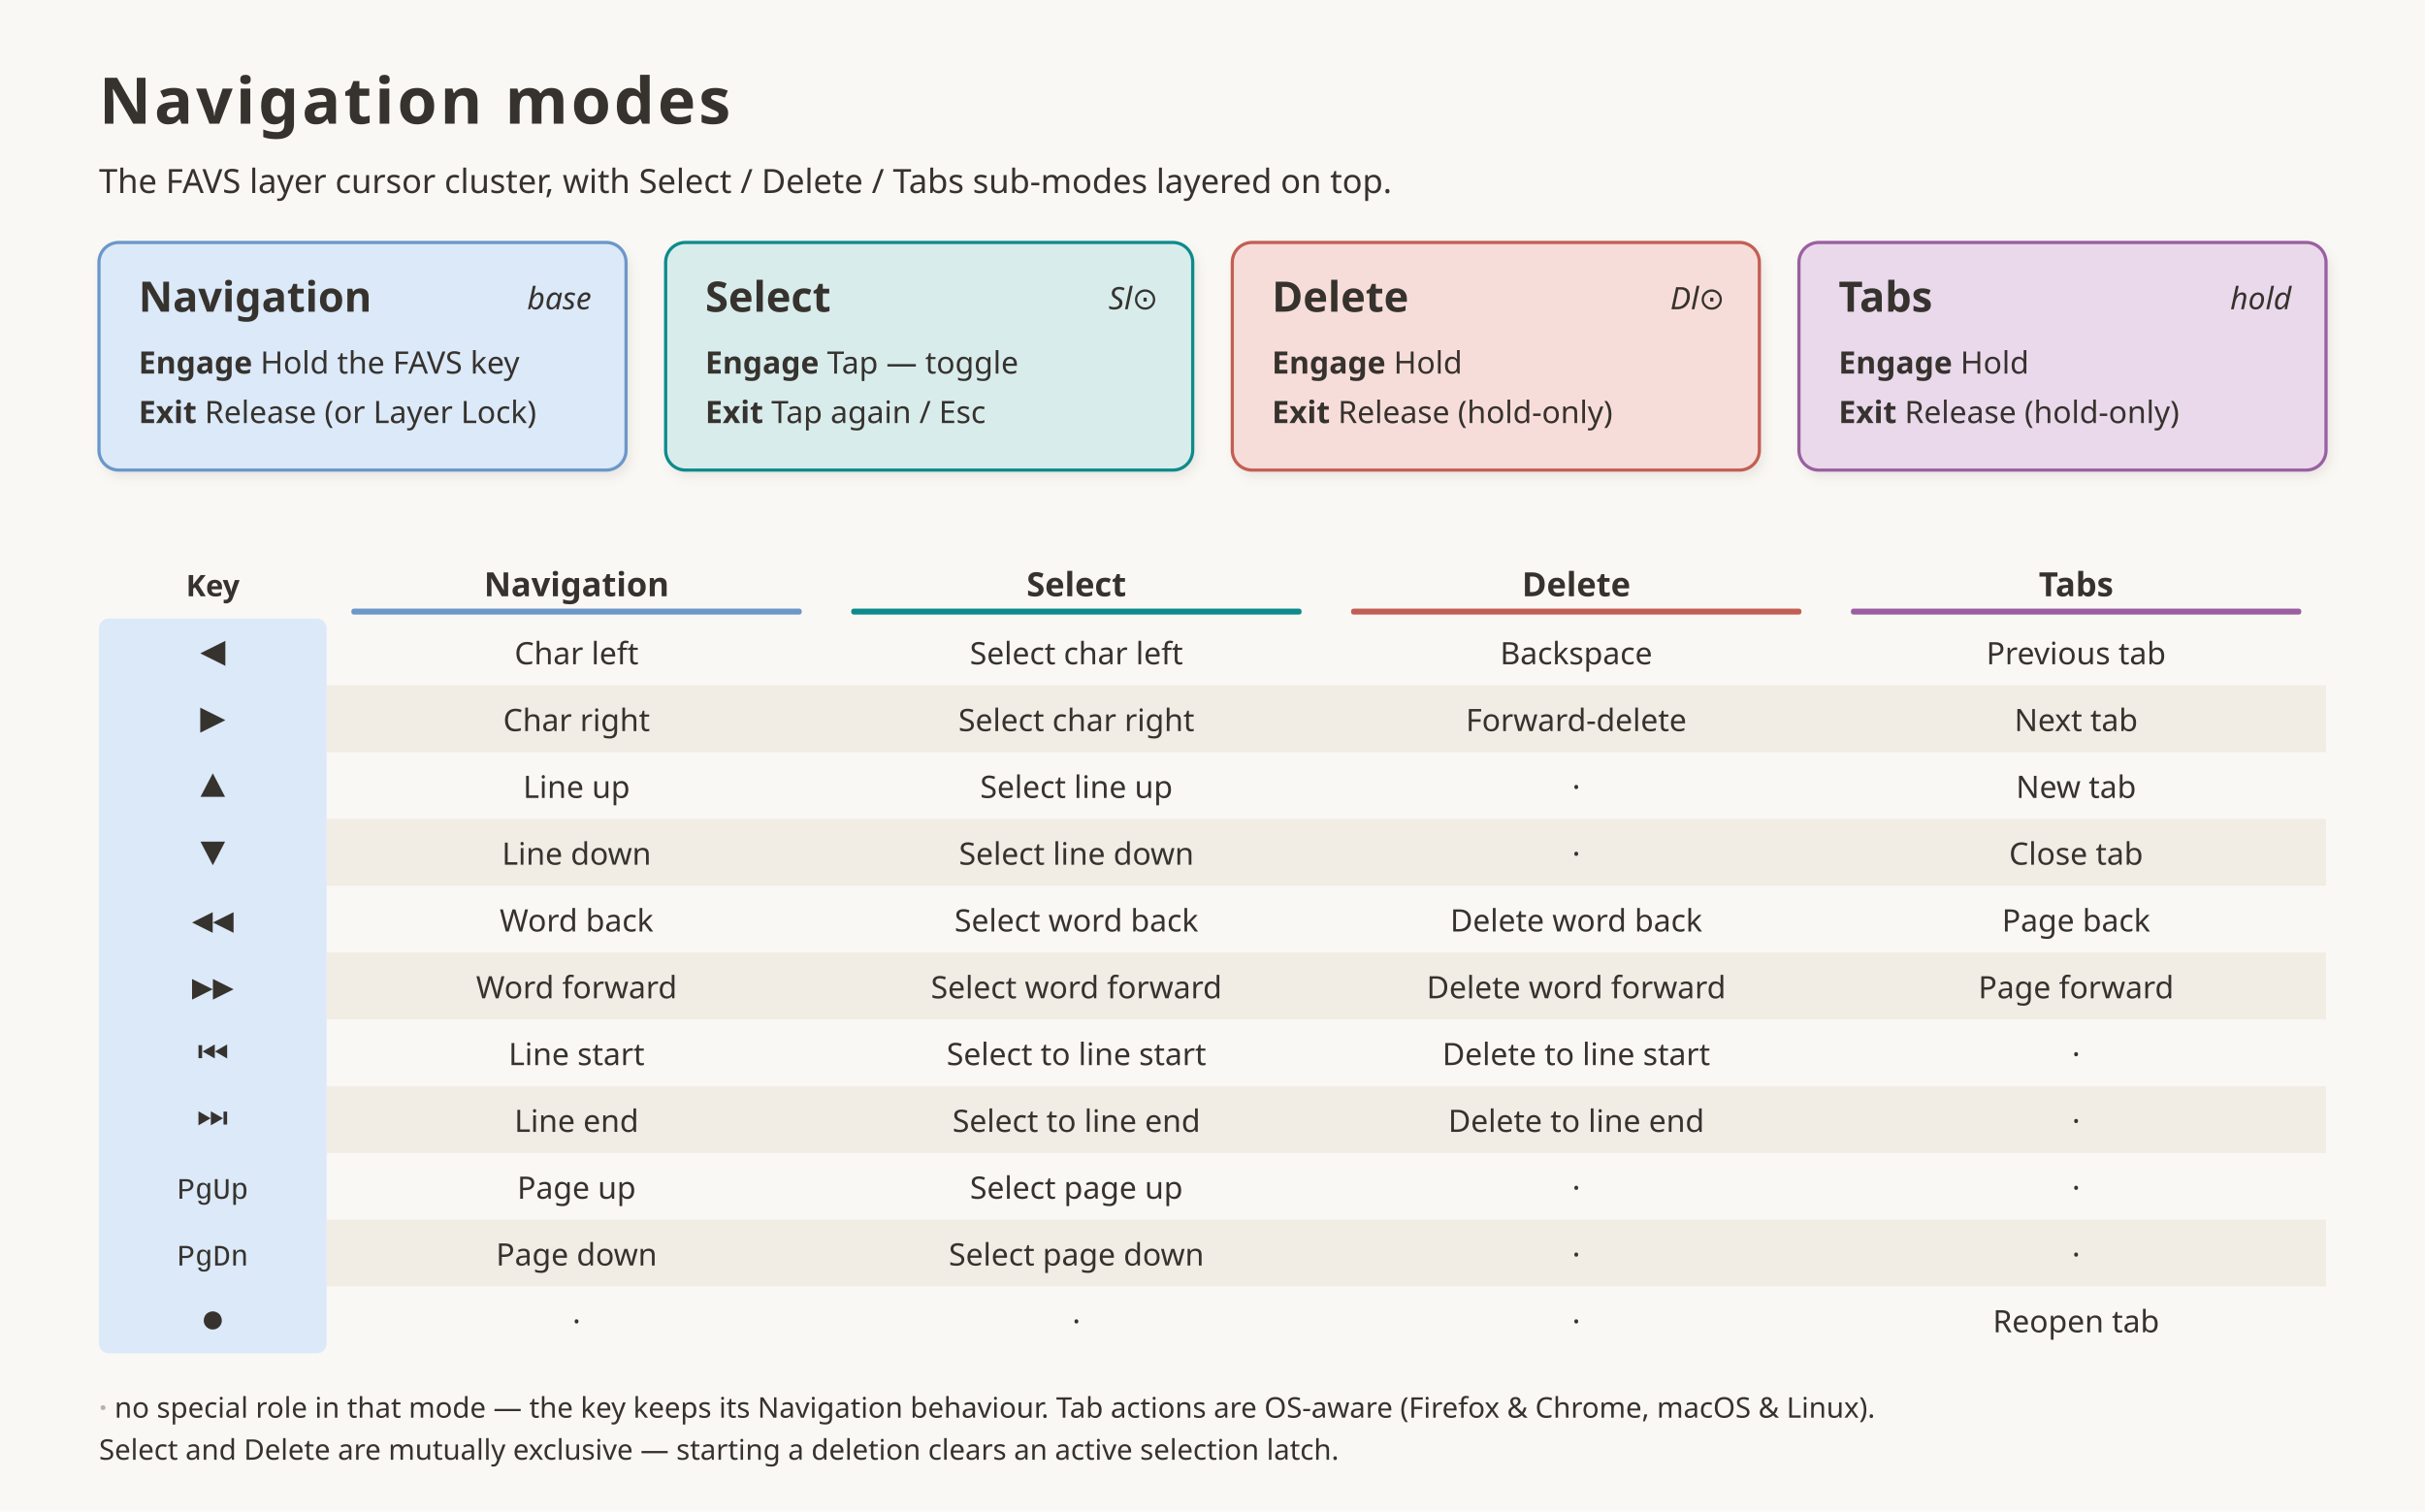
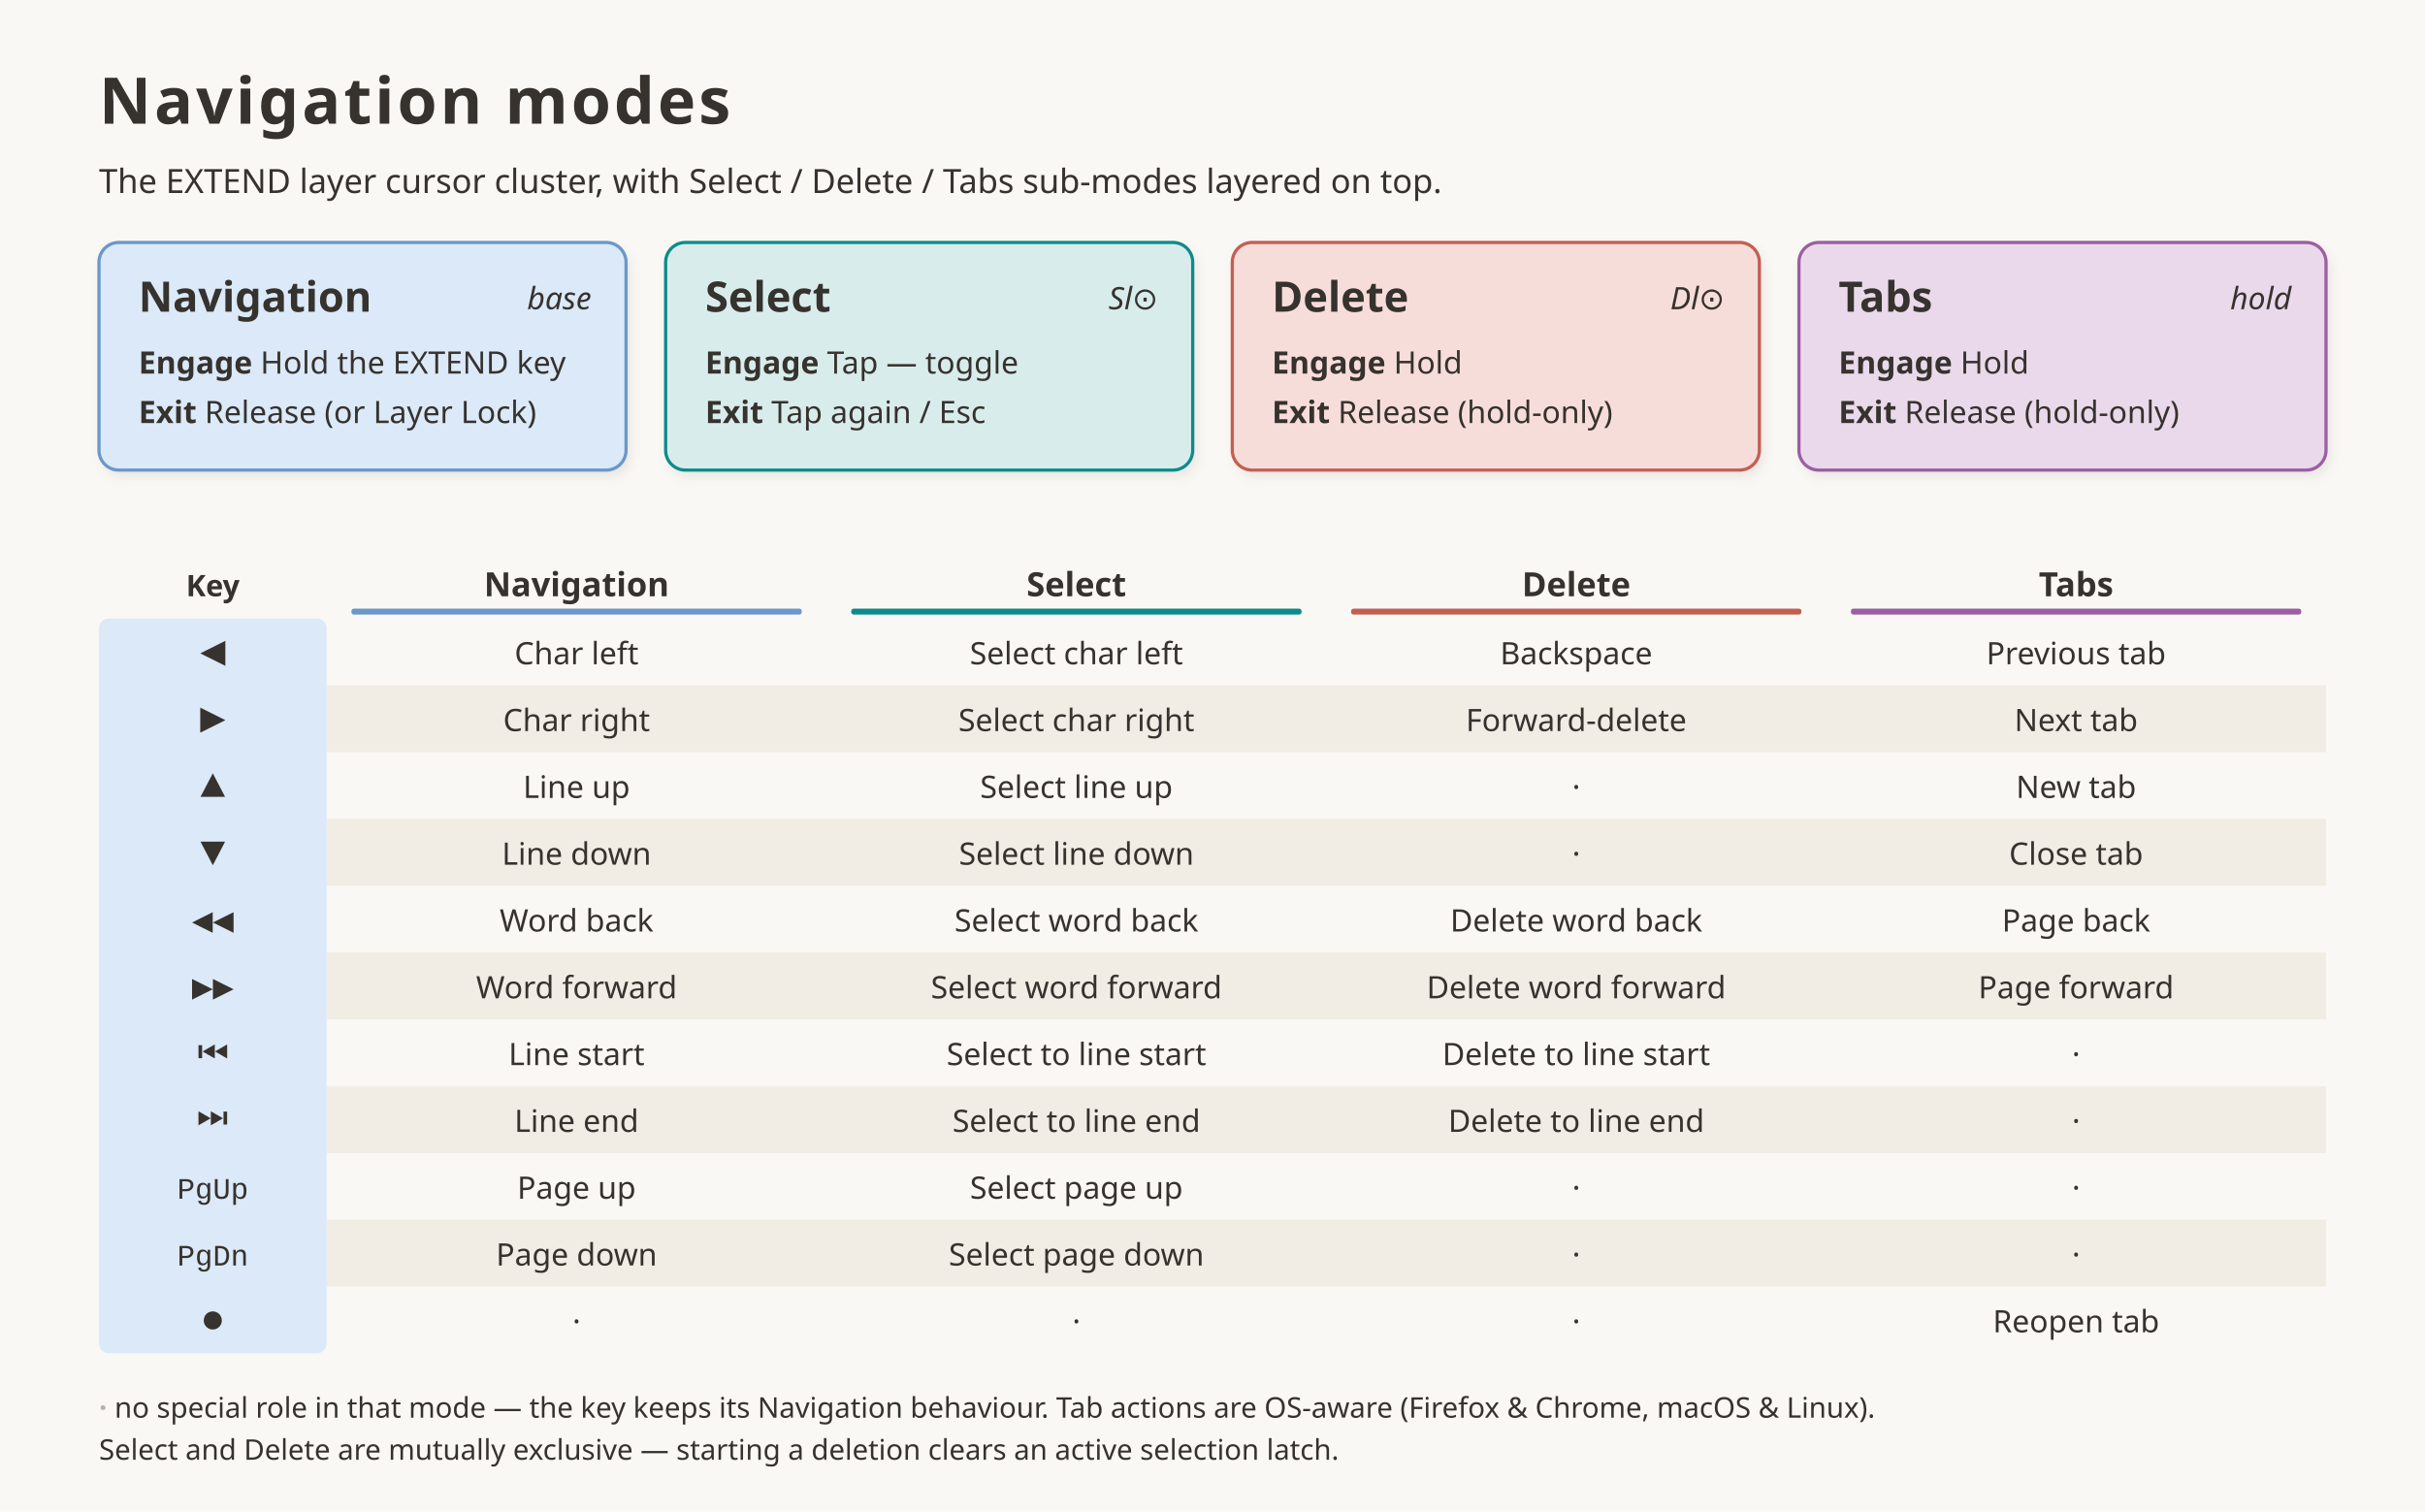
<svg xmlns="http://www.w3.org/2000/svg" width="980" height="611" viewBox="0 0 980 611">
  <defs>
    <filter id="sh" x="-50%" y="-50%" width="200%" height="200%" color-interpolation-filters="sRGB">
      <feGaussianBlur stdDeviation="2.2" />
    </filter>
  </defs>
  <rect x="0" y="0" width="100%" height="100%" fill="#faf8f4" />
  <style>text{font-family:'Source Sans 3','Source Sans Pro',sans-serif;fill:#36322e;}</style>
  <text x="40" y="50" font-size="26" font-weight="600" letter-spacing="1.2" fill="#5a5048">Navigation modes</text>
-   <text x="40" y="78" font-size="13.5" fill="#8a8076">The FAVS layer cursor cluster, with Select / Delete / Tabs sub-modes layered on top.</text>
+   <text x="40" y="78" font-size="13.5" fill="#8a8076">The EXTEND layer cursor cluster, with Select / Delete / Tabs sub-modes layered on top.</text>
  <rect x="41.5" y="100.5" width="213.0" height="92" rx="8" ry="8" fill="#3a2f25" opacity="0.10" filter="url(#sh)" />
  <rect x="40.0" y="98" width="213.0" height="92" rx="8" ry="8" fill="#dbe9f8" stroke="#6b97c9" stroke-width="1.3" />
  <text x="56.0" y="126" font-size="17" font-weight="700" fill="#2f5a86">Navigation</text>
  <text x="239.0" y="125" font-size="12.5" font-style="italic" text-anchor="end" fill="#2f5a86">base</text>
  <text x="56.0" y="151" font-size="12.5" fill="#36322e">
-     <tspan font-weight="600">Engage</tspan>  Hold the FAVS key</text>
+     <tspan font-weight="600">Engage</tspan>  Hold the EXTEND key</text>
  <text x="56.0" y="171" font-size="12.5" fill="#8a8076">
    <tspan font-weight="600">Exit</tspan>  Release (or Layer Lock)</text>
  <rect x="270.5" y="100.5" width="213.0" height="92" rx="8" ry="8" fill="#3a2f25" opacity="0.10" filter="url(#sh)" />
  <rect x="269.0" y="98" width="213.0" height="92" rx="8" ry="8" fill="#d9ecec" stroke="#0d8b8b" stroke-width="1.3" />
  <text x="285.0" y="126" font-size="17" font-weight="700" fill="#0d7c7c">Select</text>
  <text x="468.0" y="125" font-size="12.5" font-style="italic" text-anchor="end" fill="#0d7c7c">Sl⊙</text>
  <text x="285.0" y="151" font-size="12.5" fill="#36322e">
    <tspan font-weight="600">Engage</tspan>  Tap — toggle</text>
  <text x="285.0" y="171" font-size="12.5" fill="#8a8076">
    <tspan font-weight="600">Exit</tspan>  Tap again / Esc</text>
  <rect x="499.5" y="100.5" width="213.0" height="92" rx="8" ry="8" fill="#3a2f25" opacity="0.10" filter="url(#sh)" />
  <rect x="498.0" y="98" width="213.0" height="92" rx="8" ry="8" fill="#f7ddd9" stroke="#c25f54" stroke-width="1.3" />
  <text x="514.0" y="126" font-size="17" font-weight="700" fill="#bb554a">Delete</text>
  <text x="697.0" y="125" font-size="12.5" font-style="italic" text-anchor="end" fill="#bb554a">Dl⊙</text>
  <text x="514.0" y="151" font-size="12.5" fill="#36322e">
    <tspan font-weight="600">Engage</tspan>  Hold</text>
  <text x="514.0" y="171" font-size="12.5" fill="#8a8076">
    <tspan font-weight="600">Exit</tspan>  Release (hold-only)</text>
  <rect x="728.5" y="100.5" width="213.0" height="92" rx="8" ry="8" fill="#3a2f25" opacity="0.10" filter="url(#sh)" />
  <rect x="727.0" y="98" width="213.0" height="92" rx="8" ry="8" fill="#ead9eb" stroke="#9a5fa1" stroke-width="1.3" />
  <text x="743.0" y="126" font-size="17" font-weight="700" fill="#8a4f91">Tabs</text>
  <text x="926.0" y="125" font-size="12.5" font-style="italic" text-anchor="end" fill="#8a4f91">hold</text>
  <text x="743.0" y="151" font-size="12.5" fill="#36322e">
    <tspan font-weight="600">Engage</tspan>  Hold</text>
  <text x="743.0" y="171" font-size="12.5" fill="#8a8076">
    <tspan font-weight="600">Exit</tspan>  Release (hold-only)</text>
  <rect x="132" y="277" width="808" height="27" fill="#f1ece4" />
  <rect x="132" y="331" width="808" height="27" fill="#f1ece4" />
  <rect x="132" y="385" width="808" height="27" fill="#f1ece4" />
  <rect x="132" y="439" width="808" height="27" fill="#f1ece4" />
  <rect x="132" y="493" width="808" height="27" fill="#f1ece4" />
  <rect x="40" y="250" width="92" height="297" rx="4" ry="4" fill="#dbe9f8" />
  <text x="86.0" y="241" font-size="12" font-weight="600" text-anchor="middle" fill="#8a8076">Key</text>
  <text x="233.0" y="241" font-size="13.5" font-weight="700" text-anchor="middle" fill="#2f5a86">Navigation</text>
  <rect x="142.0" y="246" width="182.0" height="2.4" rx="1" fill="#6b97c9" />
  <text x="435.0" y="241" font-size="13.5" font-weight="700" text-anchor="middle" fill="#0d7c7c">Select</text>
  <rect x="344.0" y="246" width="182.0" height="2.4" rx="1" fill="#0d8b8b" />
  <text x="637.0" y="241" font-size="13.5" font-weight="700" text-anchor="middle" fill="#bb554a">Delete</text>
  <rect x="546.0" y="246" width="182.0" height="2.4" rx="1" fill="#c25f54" />
  <text x="839.0" y="241" font-size="13.5" font-weight="700" text-anchor="middle" fill="#8a4f91">Tabs</text>
  <rect x="748.0" y="246" width="182.0" height="2.4" rx="1" fill="#9a5fa1" />
  <text x="86.0" y="268.5" font-size="17" style="font-family:SFMono-Regular,Consolas,Liberation Mono,Menlo,monospace" text-anchor="middle" fill="#36322e">◀</text>
  <text x="233.0" y="268.5" font-size="12.5" text-anchor="middle" fill="#36322e">Char left</text>
  <text x="435.0" y="268.5" font-size="12.5" text-anchor="middle" fill="#36322e">Select char left</text>
  <text x="637.0" y="268.5" font-size="12.5" text-anchor="middle" fill="#36322e">Backspace</text>
  <text x="839.0" y="268.5" font-size="12.5" text-anchor="middle" fill="#36322e">Previous tab</text>
  <text x="86.0" y="295.5" font-size="17" style="font-family:SFMono-Regular,Consolas,Liberation Mono,Menlo,monospace" text-anchor="middle" fill="#36322e">▶</text>
  <text x="233.0" y="295.5" font-size="12.5" text-anchor="middle" fill="#36322e">Char right</text>
  <text x="435.0" y="295.5" font-size="12.5" text-anchor="middle" fill="#36322e">Select char right</text>
  <text x="637.0" y="295.5" font-size="12.5" text-anchor="middle" fill="#36322e">Forward-delete</text>
  <text x="839.0" y="295.5" font-size="12.5" text-anchor="middle" fill="#36322e">Next tab</text>
  <text x="86.0" y="322.5" font-size="17" style="font-family:SFMono-Regular,Consolas,Liberation Mono,Menlo,monospace" text-anchor="middle" fill="#36322e">▲</text>
  <text x="233.0" y="322.5" font-size="12.5" text-anchor="middle" fill="#36322e">Line up</text>
  <text x="435.0" y="322.5" font-size="12.5" text-anchor="middle" fill="#36322e">Select line up</text>
  <text x="637.0" y="322.5" font-size="12.5" text-anchor="middle" fill="#b9b0a6">·</text>
  <text x="839.0" y="322.5" font-size="12.5" text-anchor="middle" fill="#36322e">New tab</text>
  <text x="86.0" y="349.5" font-size="17" style="font-family:SFMono-Regular,Consolas,Liberation Mono,Menlo,monospace" text-anchor="middle" fill="#36322e">▼</text>
  <text x="233.0" y="349.5" font-size="12.5" text-anchor="middle" fill="#36322e">Line down</text>
  <text x="435.0" y="349.5" font-size="12.5" text-anchor="middle" fill="#36322e">Select line down</text>
  <text x="637.0" y="349.5" font-size="12.5" text-anchor="middle" fill="#b9b0a6">·</text>
  <text x="839.0" y="349.5" font-size="12.5" text-anchor="middle" fill="#36322e">Close tab</text>
  <text x="86.0" y="376.5" font-size="14" style="font-family:SFMono-Regular,Consolas,Liberation Mono,Menlo,monospace" text-anchor="middle" fill="#36322e">◀◀</text>
  <text x="233.0" y="376.5" font-size="12.5" text-anchor="middle" fill="#36322e">Word back</text>
  <text x="435.0" y="376.5" font-size="12.5" text-anchor="middle" fill="#36322e">Select word back</text>
  <text x="637.0" y="376.5" font-size="12.5" text-anchor="middle" fill="#36322e">Delete word back</text>
  <text x="839.0" y="376.5" font-size="12.5" text-anchor="middle" fill="#36322e">Page back</text>
  <text x="86.0" y="403.5" font-size="14" style="font-family:SFMono-Regular,Consolas,Liberation Mono,Menlo,monospace" text-anchor="middle" fill="#36322e">▶▶</text>
  <text x="233.0" y="403.5" font-size="12.5" text-anchor="middle" fill="#36322e">Word forward</text>
  <text x="435.0" y="403.5" font-size="12.5" text-anchor="middle" fill="#36322e">Select word forward</text>
  <text x="637.0" y="403.5" font-size="12.5" text-anchor="middle" fill="#36322e">Delete word forward</text>
  <text x="839.0" y="403.5" font-size="12.5" text-anchor="middle" fill="#36322e">Page forward</text>
  <text x="86.0" y="430.5" font-size="20" style="font-family:SFMono-Regular,Consolas,Liberation Mono,Menlo,monospace" text-anchor="middle" fill="#36322e">⏮</text>
  <text x="233.0" y="430.5" font-size="12.5" text-anchor="middle" fill="#36322e">Line start</text>
  <text x="435.0" y="430.5" font-size="12.5" text-anchor="middle" fill="#36322e">Select to line start</text>
  <text x="637.0" y="430.5" font-size="12.5" text-anchor="middle" fill="#36322e">Delete to line start</text>
  <text x="839.0" y="430.5" font-size="12.5" text-anchor="middle" fill="#b9b0a6">·</text>
  <text x="86.0" y="457.5" font-size="20" style="font-family:SFMono-Regular,Consolas,Liberation Mono,Menlo,monospace" text-anchor="middle" fill="#36322e">⏭</text>
  <text x="233.0" y="457.5" font-size="12.5" text-anchor="middle" fill="#36322e">Line end</text>
  <text x="435.0" y="457.5" font-size="12.5" text-anchor="middle" fill="#36322e">Select to line end</text>
  <text x="637.0" y="457.5" font-size="12.5" text-anchor="middle" fill="#36322e">Delete to line end</text>
  <text x="839.0" y="457.5" font-size="12.5" text-anchor="middle" fill="#b9b0a6">·</text>
  <text x="86.0" y="484.5" font-size="12" style="font-family:SFMono-Regular,Consolas,Liberation Mono,Menlo,monospace" text-anchor="middle" fill="#36322e">PgUp</text>
  <text x="233.0" y="484.5" font-size="12.5" text-anchor="middle" fill="#36322e">Page up</text>
  <text x="435.0" y="484.5" font-size="12.5" text-anchor="middle" fill="#36322e">Select page up</text>
  <text x="637.0" y="484.5" font-size="12.5" text-anchor="middle" fill="#b9b0a6">·</text>
  <text x="839.0" y="484.5" font-size="12.5" text-anchor="middle" fill="#b9b0a6">·</text>
  <text x="86.0" y="511.5" font-size="12" style="font-family:SFMono-Regular,Consolas,Liberation Mono,Menlo,monospace" text-anchor="middle" fill="#36322e">PgDn</text>
  <text x="233.0" y="511.5" font-size="12.5" text-anchor="middle" fill="#36322e">Page down</text>
  <text x="435.0" y="511.5" font-size="12.5" text-anchor="middle" fill="#36322e">Select page down</text>
  <text x="637.0" y="511.5" font-size="12.5" text-anchor="middle" fill="#b9b0a6">·</text>
  <text x="839.0" y="511.5" font-size="12.5" text-anchor="middle" fill="#b9b0a6">·</text>
  <text x="86.0" y="538.5" font-size="17" style="font-family:SFMono-Regular,Consolas,Liberation Mono,Menlo,monospace" text-anchor="middle" fill="#36322e">●</text>
  <text x="233.0" y="538.5" font-size="12.5" text-anchor="middle" fill="#b9b0a6">·</text>
  <text x="435.0" y="538.5" font-size="12.5" text-anchor="middle" fill="#b9b0a6">·</text>
  <text x="637.0" y="538.5" font-size="12.5" text-anchor="middle" fill="#b9b0a6">·</text>
  <text x="839.0" y="538.5" font-size="12.5" text-anchor="middle" fill="#36322e">Reopen tab</text>
  <text x="40" y="573" font-size="11.5" fill="#8a8076">
    <tspan font-weight="700" fill="#b9b0a6">·</tspan>  no special role in that mode — the key keeps its Navigation behaviour.   Tab actions are OS-aware (Firefox &amp; Chrome, macOS &amp; Linux).</text>
  <text x="40" y="590" font-size="11.5" fill="#8a8076">Select and Delete are mutually exclusive — starting a deletion clears an active selection latch.</text>
</svg>
